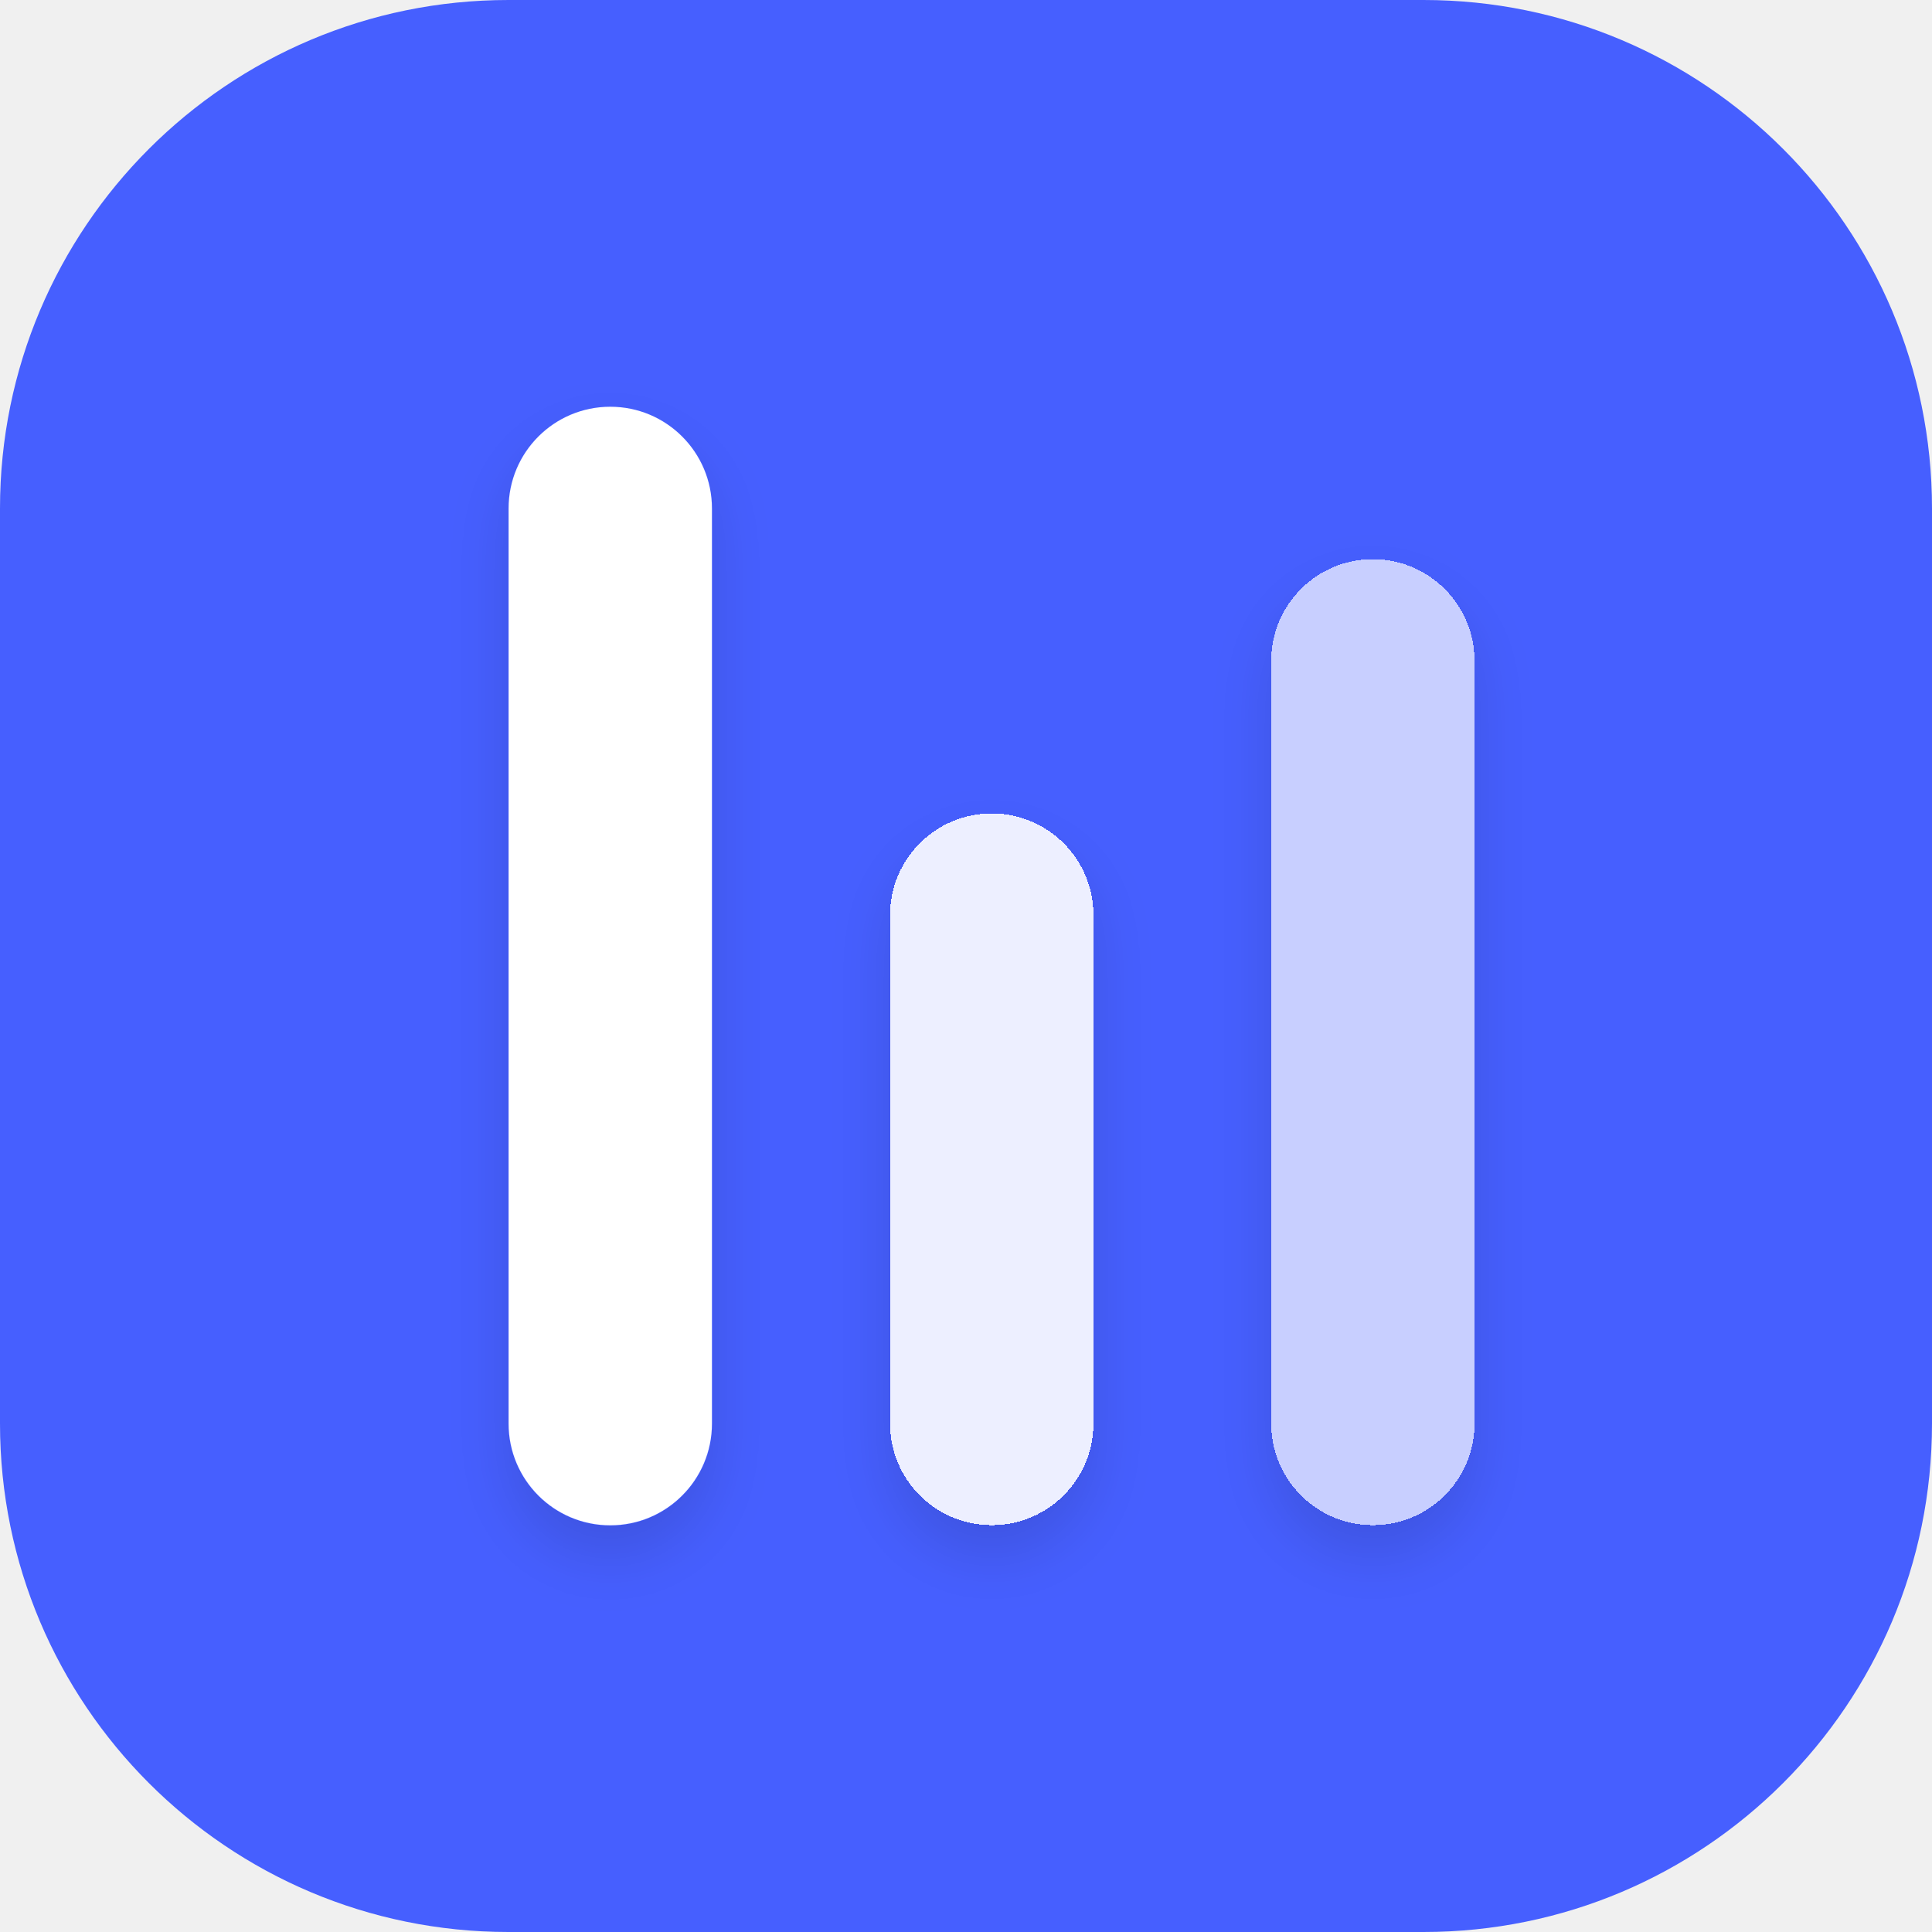
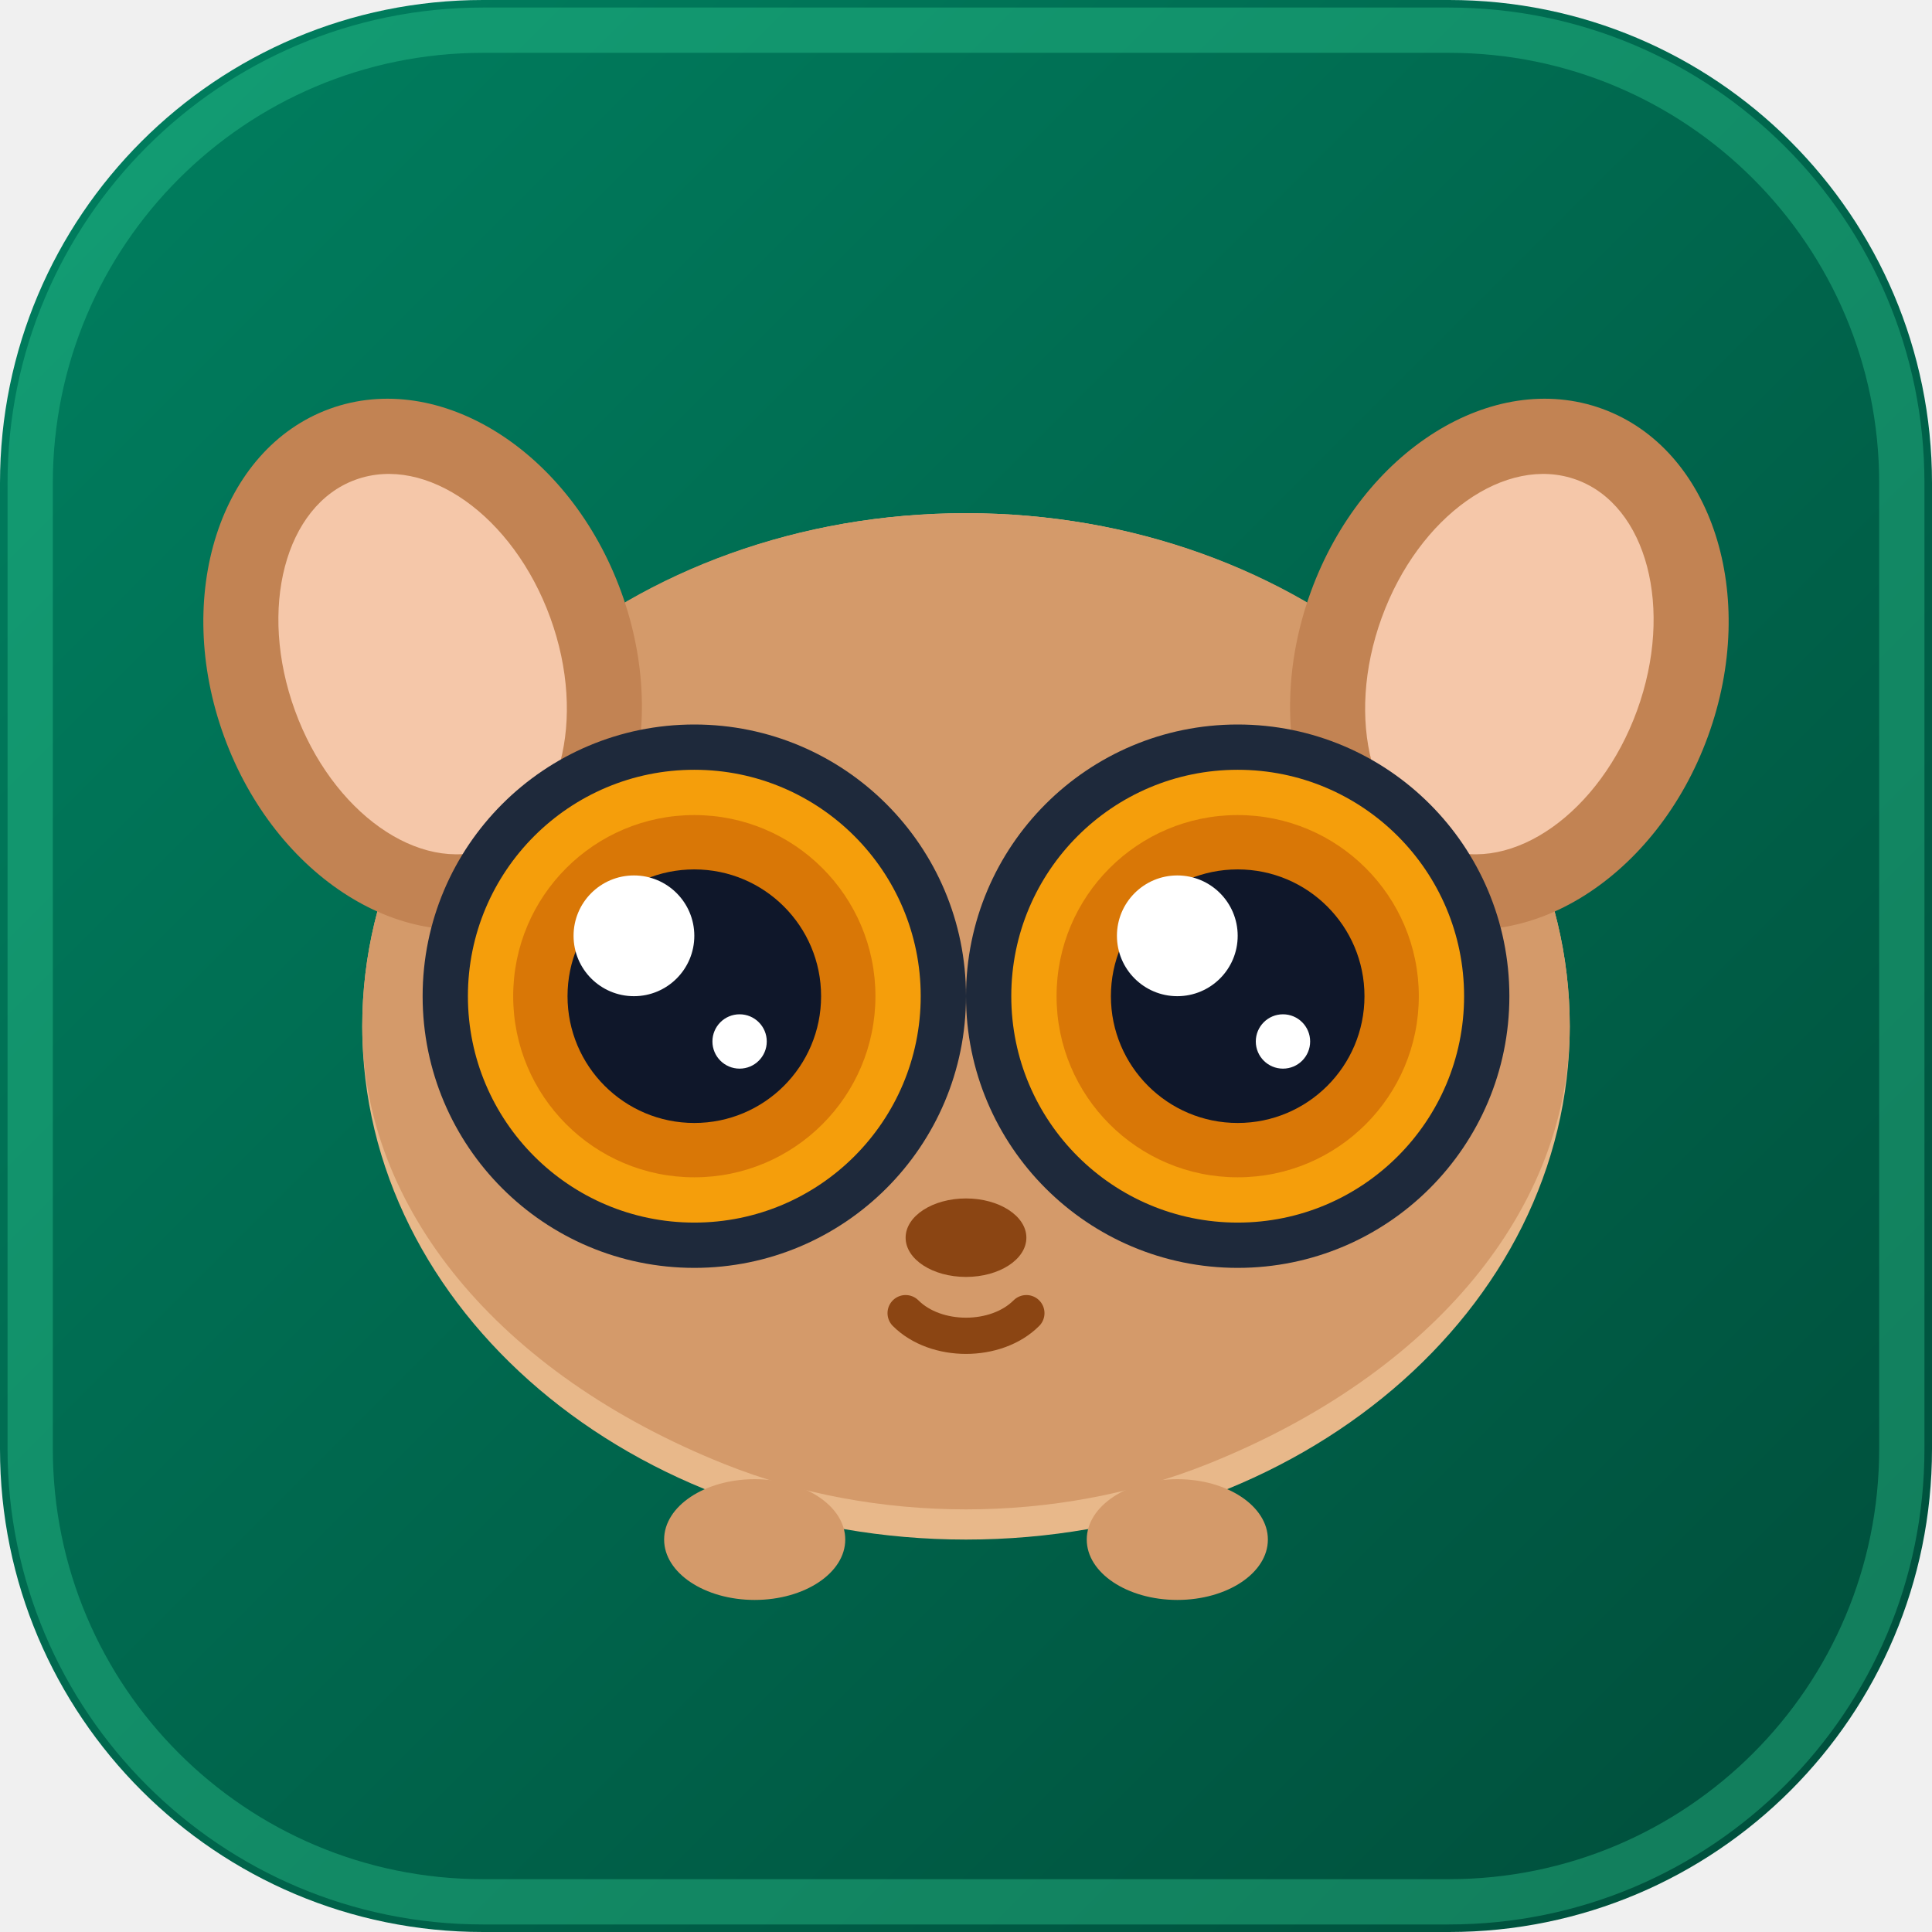
- <svg xmlns="http://www.w3.org/2000/svg" width="32" height="32" viewBox="0 0 32 32" fill="none">
-   <path d="M0 8.421C0 3.77 3.77 0 8.421 0H23.579C28.23 0 32 3.77 32 8.421V23.579C32 28.23 28.23 32 23.579 32H8.421C3.77 32 0 28.23 0 23.579V8.421Z" fill="#465FFF" />
-   <g filter="url(#filter0_d_1884_16361)">
-     <path d="M8.424 8.422C8.424 7.491 9.178 6.737 10.108 6.737C11.038 6.737 11.792 7.491 11.792 8.422V23.579C11.792 24.51 11.038 25.264 10.108 25.264C9.178 25.264 8.424 24.51 8.424 23.579V8.422Z" fill="white" />
-   </g>
-   <g filter="url(#filter1_d_1884_16361)">
-     <path d="M14.742 15.157C14.742 14.227 15.496 13.473 16.426 13.473C17.357 13.473 18.111 14.227 18.111 15.157V23.578C18.111 24.508 17.357 25.262 16.426 25.262C15.496 25.262 14.742 24.508 14.742 23.578V15.157Z" fill="white" fill-opacity="0.9" shape-rendering="crispEdges" />
-   </g>
-   <g filter="url(#filter2_d_1884_16361)">
-     <path d="M21.055 10.946C21.055 10.016 21.809 9.262 22.739 9.262C23.669 9.262 24.423 10.016 24.423 10.946V23.578C24.423 24.508 23.669 25.262 22.739 25.262C21.809 25.262 21.055 24.508 21.055 23.578V10.946Z" fill="white" fill-opacity="0.7" shape-rendering="crispEdges" />
-   </g>
+ <svg xmlns="http://www.w3.org/2000/svg" width="256" height="256" viewBox="0 0 64 64" fill="none">
  <defs>
-     <filter id="filter0_d_1884_16361" x="7.424" y="6.237" width="5.368" height="20.526" filterUnits="userSpaceOnUse" color-interpolation-filters="sRGB">
-       <feFlood flood-opacity="0" result="BackgroundImageFix" />
-       <feColorMatrix in="SourceAlpha" type="matrix" values="0 0 0 0 0 0 0 0 0 0 0 0 0 0 0 0 0 0 127 0" result="hardAlpha" />
-       <feOffset dy="0.5" />
-       <feGaussianBlur stdDeviation="0.5" />
-       <feComposite in2="hardAlpha" operator="out" />
-       <feColorMatrix type="matrix" values="0 0 0 0 0 0 0 0 0 0 0 0 0 0 0 0 0 0 0.12 0" />
-       <feBlend mode="normal" in2="BackgroundImageFix" result="effect1_dropShadow_1884_16361" />
-       <feBlend mode="normal" in="SourceGraphic" in2="effect1_dropShadow_1884_16361" result="shape" />
-     </filter>
-     <filter id="filter1_d_1884_16361" x="13.742" y="12.973" width="5.368" height="13.789" filterUnits="userSpaceOnUse" color-interpolation-filters="sRGB">
-       <feFlood flood-opacity="0" result="BackgroundImageFix" />
-       <feColorMatrix in="SourceAlpha" type="matrix" values="0 0 0 0 0 0 0 0 0 0 0 0 0 0 0 0 0 0 127 0" result="hardAlpha" />
-       <feOffset dy="0.5" />
-       <feGaussianBlur stdDeviation="0.5" />
-       <feComposite in2="hardAlpha" operator="out" />
-       <feColorMatrix type="matrix" values="0 0 0 0 0 0 0 0 0 0 0 0 0 0 0 0 0 0 0.12 0" />
-       <feBlend mode="normal" in2="BackgroundImageFix" result="effect1_dropShadow_1884_16361" />
-       <feBlend mode="normal" in="SourceGraphic" in2="effect1_dropShadow_1884_16361" result="shape" />
-     </filter>
-     <filter id="filter2_d_1884_16361" x="20.055" y="8.762" width="5.368" height="18" filterUnits="userSpaceOnUse" color-interpolation-filters="sRGB">
-       <feFlood flood-opacity="0" result="BackgroundImageFix" />
-       <feColorMatrix in="SourceAlpha" type="matrix" values="0 0 0 0 0 0 0 0 0 0 0 0 0 0 0 0 0 0 127 0" result="hardAlpha" />
-       <feOffset dy="0.5" />
-       <feGaussianBlur stdDeviation="0.5" />
-       <feComposite in2="hardAlpha" operator="out" />
-       <feColorMatrix type="matrix" values="0 0 0 0 0 0 0 0 0 0 0 0 0 0 0 0 0 0 0.12 0" />
-       <feBlend mode="normal" in2="BackgroundImageFix" result="effect1_dropShadow_1884_16361" />
-       <feBlend mode="normal" in="SourceGraphic" in2="effect1_dropShadow_1884_16361" result="shape" />
-     </filter>
+     <linearGradient id="emblemGrad" x1="0" y1="0" x2="64" y2="64" gradientUnits="userSpaceOnUse">
+       <stop offset="0%" stop-color="#008060" />
+       <stop offset="100%" stop-color="#004d3a" />
+     </linearGradient>
  </defs>
+   <rect width="64" height="64" rx="16" fill="url(#emblemGrad)" />
+   <rect x="1" y="1" width="62" height="62" rx="15" stroke="#34D399" stroke-width="1.5" stroke-opacity="0.35" fill="none" />
+   <path d="M50 16C50 16 54 26 48 34C42 42 32 44 32 44C32 44 36 34 42 26C48 18 50 16 50 16Z" fill="#10B981" opacity="0.45" />
+   <ellipse cx="32" cy="34" rx="20" ry="17" fill="#E8B88A" />
+   <path d="M12 34C12 24.6 20.9 17 32 17C43.1 17 52 24.6 52 34C52 40 47.5 45.5 40 48.5C35 50.5 29 50.5 24 48.5C16.5 45.5 12 40 12 34Z" fill="#D49A6A" />
+   <ellipse cx="14" cy="22" rx="7" ry="9" transform="rotate(-20 14 22)" fill="#C28353" />
+   <ellipse cx="14" cy="22" rx="4.5" ry="6.5" transform="rotate(-20 14 22)" fill="#F5C7A9" />
+   <ellipse cx="50" cy="22" rx="7" ry="9" transform="rotate(20 50 22)" fill="#C28353" />
+   <ellipse cx="50" cy="22" rx="4.5" ry="6.5" transform="rotate(20 50 22)" fill="#F5C7A9" />
+   <circle cx="23" cy="33" r="9" fill="#1E293B" />
+   <circle cx="23" cy="33" r="7.5" fill="#F59E0B" />
+   <circle cx="23" cy="33" r="6" fill="#D97706" />
+   <circle cx="23" cy="33" r="4.2" fill="#0F172A" />
+   <circle cx="21" cy="31" r="2" fill="#FFFFFF" />
+   <circle cx="24.5" cy="34.5" r="0.9" fill="#FFFFFF" />
+   <circle cx="41" cy="33" r="9" fill="#1E293B" />
+   <circle cx="41" cy="33" r="7.5" fill="#F59E0B" />
+   <circle cx="41" cy="33" r="6" fill="#D97706" />
+   <circle cx="41" cy="33" r="4.2" fill="#0F172A" />
+   <circle cx="39" cy="31" r="2" fill="#FFFFFF" />
+   <circle cx="42.5" cy="34.5" r="0.9" fill="#FFFFFF" />
+   <ellipse cx="32" cy="41" rx="2" ry="1.3" fill="#8B4513" />
+   <path d="M30 43.5C31 44.5 33 44.5 34 43.5" stroke="#8B4513" stroke-width="1.2" stroke-linecap="round" />
+   <ellipse cx="25" cy="51" rx="3" ry="2" fill="#D49A6A" />
+   <ellipse cx="39" cy="51" rx="3" ry="2" fill="#D49A6A" />
</svg>
